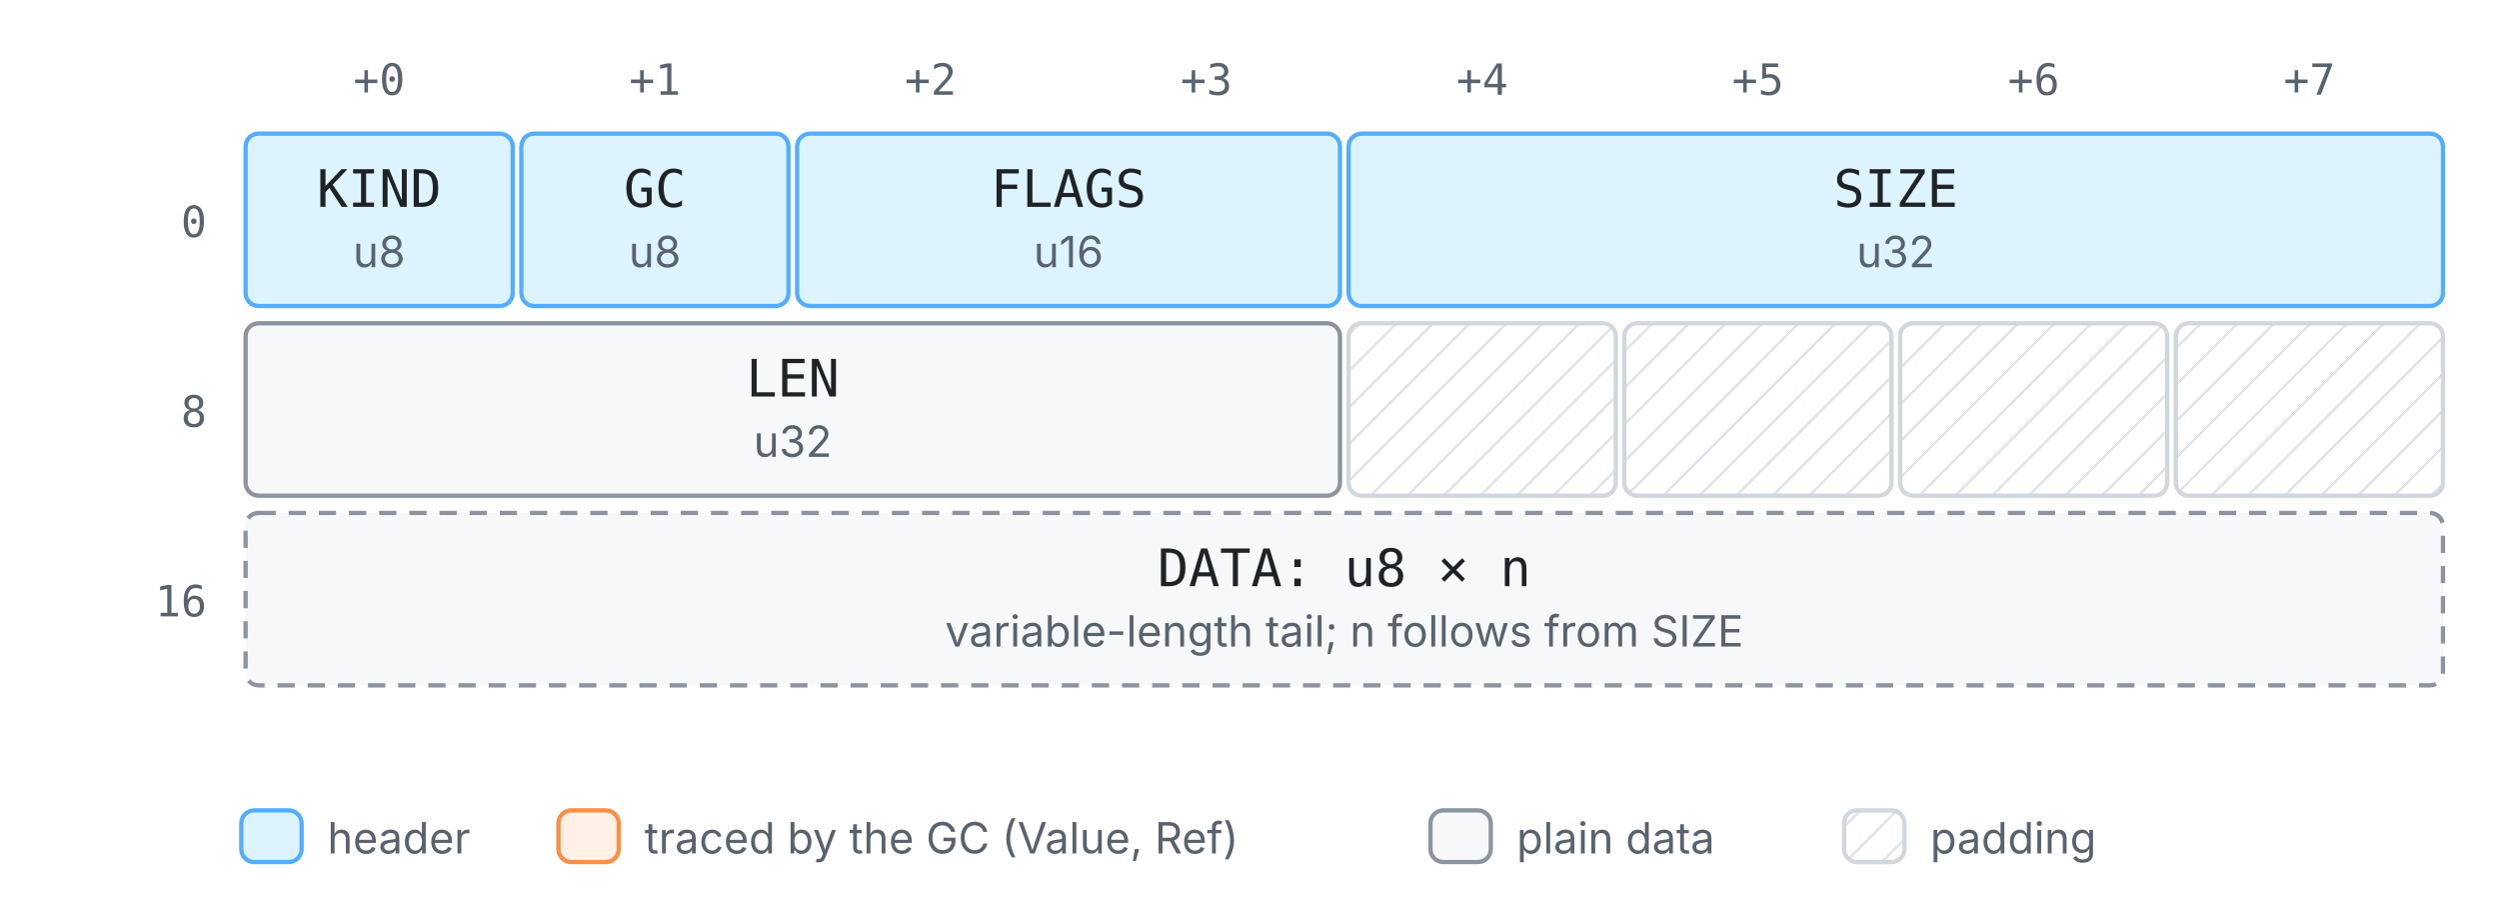
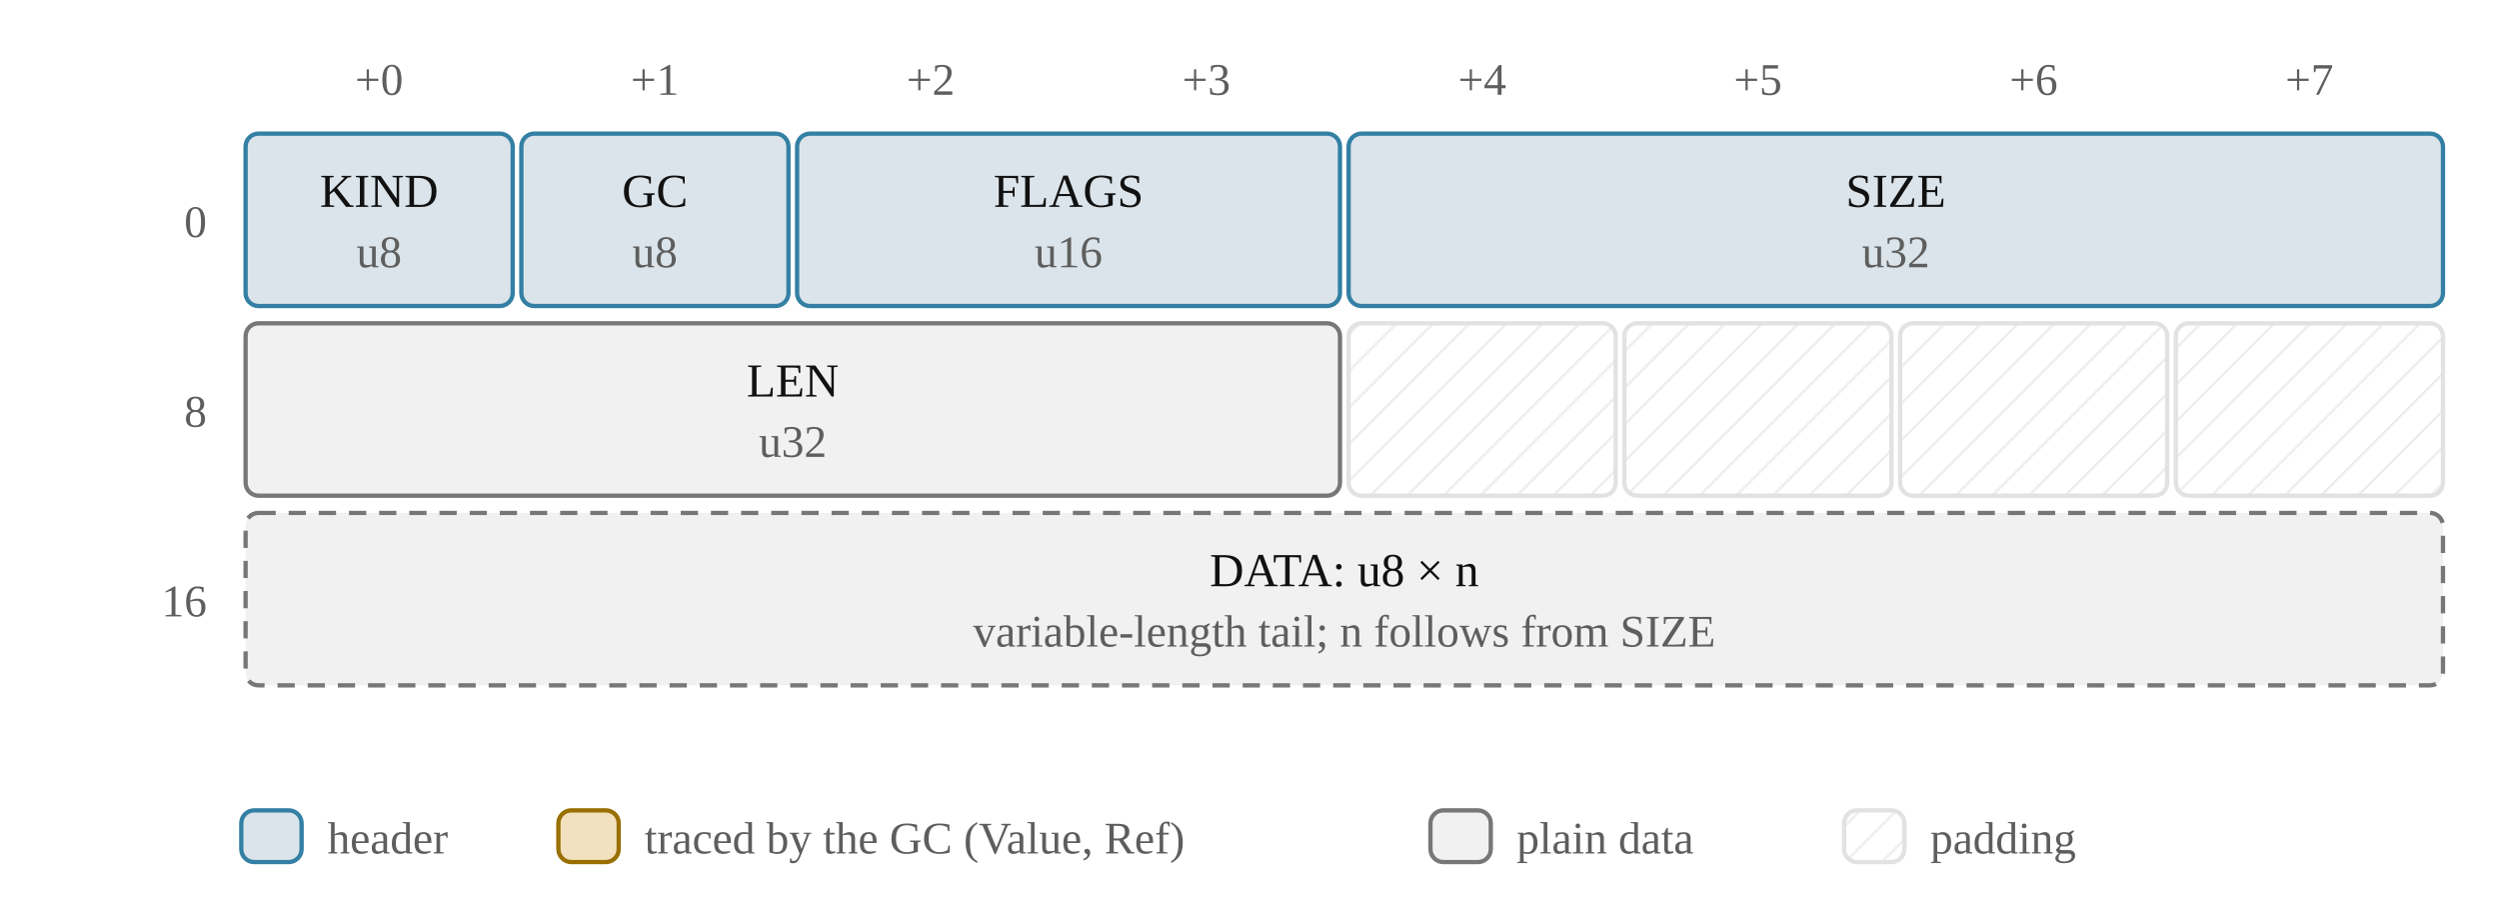
- <svg xmlns="http://www.w3.org/2000/svg" viewBox="0 0 580 214" width="580" height="214" role="img" aria-label="Layout of the Bytes cell">
+ <svg xmlns="http://www.w3.org/2000/svg" class="dg-cell-Bytes" viewBox="0 0 580 214" width="580" height="214" role="img" aria-label="Layout of the Bytes cell">
  <style>
-   text { font-family: ui-sans-serif, system-ui, -apple-system, "Segoe UI", sans-serif; font-size: 12px; fill: #1f2328; }
-   .mono { font-family: ui-monospace, "SF Mono", Menlo, Consolas, monospace; }
-   .small { font-size: 10px; fill: #59636e; }
-   .label { font-weight: 600; }
-   .box { fill: #f6f8fa; stroke: #8c959f; }
-   .hdr { fill: #ddf4ff; stroke: #54aeff; }
-   .traced { fill: #fff1e5; stroke: #fb8f44; }
-   .tag { fill: #fbefff; stroke: #c297ff; }
-   .pad { fill: url(#hatch); stroke: #d0d7de; }
-   .tail { fill: #f6f8fa; stroke: #8c959f; stroke-dasharray: 4 3; }
-   .opt { stroke-dasharray: 3 2; }
-   .rule { stroke: #8c959f; }
-   .hatch { stroke: #d0d7de; }
+   .dg-cell-Bytes text { font-family: var(--semantic-font-family-ui, "Mallos Serif", Georgia, serif); font-size: 12px; fill: var(--semantic-color-text-primary, #111111); }
+   .dg-cell-Bytes .mono { font-family: var(--semantic-font-family-code, "Commit Mono", ui-monospace, Menlo, monospace); font-size: 11px; }
+   .dg-cell-Bytes .small { font-size: 10.5px; fill: var(--semantic-color-text-secondary, #5e5e5e); }
+   .dg-cell-Bytes .label { font-weight: 600; }
+   .dg-cell-Bytes .title { font-weight: 600; font-size: 13px; }
+   .dg-cell-Bytes .box, .dg-cell-Bytes .host { fill: var(--semantic-color-background-surface, #f1f1f1); stroke: var(--semantic-color-border-primary, #777777); }
+   .dg-cell-Bytes .hdr, .dg-cell-Bytes .engine { fill: var(--semantic-color-background-fill-secondary-information, #dbe4ea); stroke: var(--semantic-color-border-information, #3380a4); }
+   .dg-cell-Bytes .traced, .dg-cell-Bytes .arena { fill: var(--semantic-color-background-fill-secondary-warning, #f3e0be); stroke: var(--semantic-color-border-warning, #996f00); }
+   .dg-cell-Bytes .tag { fill: var(--semantic-color-background-fill-secondary-positive, #dae6df); stroke: var(--semantic-color-border-positive, #378960); }
+   .dg-cell-Bytes .cell { fill: var(--semantic-color-background-canvas, #f8f8f8); stroke: var(--semantic-color-border-warning, #996f00); }
+   .dg-cell-Bytes .pad { fill: url(#cell-Bytes-hatch); stroke: var(--semantic-color-border-secondary, #e2e2e2); }
+   .dg-cell-Bytes .tail { fill: var(--semantic-color-background-surface, #f1f1f1); stroke: var(--semantic-color-border-primary, #777777); stroke-dasharray: 4 3; }
+   .dg-cell-Bytes .zero { fill: var(--semantic-color-background-canvas, #f8f8f8); stroke: var(--semantic-color-border-primary, #777777); stroke-dasharray: 4 3; }
+   .dg-cell-Bytes .dead { fill: var(--semantic-color-background-surface, #f1f1f1); stroke: var(--semantic-color-border-secondary, #e2e2e2); stroke-dasharray: 3 2; }
+   .dg-cell-Bytes .opt { stroke-dasharray: 3 2; }
+   .dg-cell-Bytes .rule { stroke: var(--semantic-color-text-secondary, #5e5e5e); stroke-width: 1.2; }
+   .dg-cell-Bytes .dash { stroke: var(--semantic-color-text-secondary, #5e5e5e); stroke-width: 1.2; stroke-dasharray: 4 3; }
+   .dg-cell-Bytes .arrow { stroke: var(--semantic-color-text-secondary, #5e5e5e); fill: none; stroke-width: 1.3; marker-end: url(#cell-Bytes-a); }
+   .dg-cell-Bytes .faint { stroke: var(--semantic-color-border-primary, #777777); fill: none; stroke-width: 1.1; stroke-dasharray: 4 3; marker-end: url(#cell-Bytes-a); }
+   .dg-cell-Bytes .head { fill: var(--semantic-color-text-secondary, #5e5e5e); }
+   .dg-cell-Bytes .hatch { stroke: var(--semantic-color-border-secondary, #e2e2e2); }
  @media (prefers-color-scheme: dark) {
-     text { fill: #e6edf3; }
-     .small { fill: #9198a1; }
-     .box, .tail { fill: #161b22; stroke: #6e7681; }
-     .hdr { fill: #0c2d6b; stroke: #388bfd; }
-     .traced { fill: #3d1d00; stroke: #db6d28; }
-     .tag { fill: #2b1a4a; stroke: #a371f7; }
-     .pad { stroke: #30363d; }
-     .rule { stroke: #6e7681; }
-     .hatch { stroke: #30363d; }
+     .dg-cell-Bytes text { fill: var(--semantic-color-text-primary, #f6f6f6); }
+     .dg-cell-Bytes .small { fill: var(--semantic-color-text-secondary, #ababab); }
+     .dg-cell-Bytes .box, .dg-cell-Bytes .host { fill: var(--semantic-color-background-surface, #2e2e2e); stroke: var(--semantic-color-border-primary, #919191); }
+     .dg-cell-Bytes .hdr, .dg-cell-Bytes .engine { fill: var(--semantic-color-background-fill-secondary-information, #1e313b); stroke: var(--semantic-color-border-information, #4c9bc1); }
+     .dg-cell-Bytes .traced, .dg-cell-Bytes .arena { fill: var(--semantic-color-background-fill-secondary-warning, #3b2b0c); stroke: var(--semantic-color-border-warning, #b8880c); }
+     .dg-cell-Bytes .tag { fill: var(--semantic-color-background-fill-secondary-positive, #1f3328); stroke: var(--semantic-color-border-positive, #4da578); }
+     .dg-cell-Bytes .cell { fill: var(--semantic-color-background-canvas, #161616); stroke: var(--semantic-color-border-warning, #b8880c); }
+     .dg-cell-Bytes .pad { stroke: var(--semantic-color-border-secondary, #464646); }
+     .dg-cell-Bytes .tail { fill: var(--semantic-color-background-surface, #2e2e2e); stroke: var(--semantic-color-border-primary, #919191); }
+     .dg-cell-Bytes .zero { fill: var(--semantic-color-background-canvas, #161616); stroke: var(--semantic-color-border-primary, #919191); }
+     .dg-cell-Bytes .dead { fill: var(--semantic-color-background-surface, #2e2e2e); stroke: var(--semantic-color-border-secondary, #464646); }
+     .dg-cell-Bytes .rule { stroke: var(--semantic-color-text-secondary, #ababab); }
+     .dg-cell-Bytes .dash { stroke: var(--semantic-color-text-secondary, #ababab); }
+     .dg-cell-Bytes .arrow { stroke: var(--semantic-color-text-secondary, #ababab); }
+     .dg-cell-Bytes .faint { stroke: var(--semantic-color-border-primary, #919191); }
+     .dg-cell-Bytes .head { fill: var(--semantic-color-text-secondary, #ababab); }
+     .dg-cell-Bytes .hatch { stroke: var(--semantic-color-border-secondary, #464646); }
  }
</style>
  <defs>
-     <pattern id="hatch" width="6" height="6" patternUnits="userSpaceOnUse" patternTransform="rotate(45)">
+     <pattern id="cell-Bytes-hatch" width="6" height="6" patternUnits="userSpaceOnUse" patternTransform="rotate(45)">
      <line x1="0" y1="0" x2="0" y2="6" class="hatch" />
    </pattern>
+     <marker id="cell-Bytes-a" viewBox="0 0 10 10" refX="9" refY="5" markerWidth="7" markerHeight="7" orient="auto-start-reverse">
+       <path class="head" d="M0 0 L10 5 L0 10 z" />
+     </marker>
  </defs>
  <text class="small mono" x="88" y="22" text-anchor="middle">+0</text>
  <text class="small mono" x="152" y="22" text-anchor="middle">+1</text>
  <text class="small mono" x="216" y="22" text-anchor="middle">+2</text>
  <text class="small mono" x="280" y="22" text-anchor="middle">+3</text>
  <text class="small mono" x="344" y="22" text-anchor="middle">+4</text>
  <text class="small mono" x="408" y="22" text-anchor="middle">+5</text>
  <text class="small mono" x="472" y="22" text-anchor="middle">+6</text>
  <text class="small mono" x="536" y="22" text-anchor="middle">+7</text>
  <text class="small mono" x="48" y="55" text-anchor="end">0</text>
  <text class="small mono" x="48" y="99" text-anchor="end">8</text>
  <text class="small mono" x="48" y="143" text-anchor="end">16</text>
  <rect class="hdr" x="57" y="31" width="62" height="40" rx="3" />
  <text class="mono" x="88" y="48" text-anchor="middle">KIND</text>
  <text class="small" x="88" y="62" text-anchor="middle">u8</text>
  <rect class="hdr" x="121" y="31" width="62" height="40" rx="3" />
  <text class="mono" x="152" y="48" text-anchor="middle">GC</text>
  <text class="small" x="152" y="62" text-anchor="middle">u8</text>
  <rect class="hdr" x="185" y="31" width="126" height="40" rx="3" />
  <text class="mono" x="248" y="48" text-anchor="middle">FLAGS</text>
  <text class="small" x="248" y="62" text-anchor="middle">u16</text>
  <rect class="hdr" x="313" y="31" width="254" height="40" rx="3" />
  <text class="mono" x="440" y="48" text-anchor="middle">SIZE</text>
  <text class="small" x="440" y="62" text-anchor="middle">u32</text>
  <rect class="box" x="57" y="75" width="254" height="40" rx="3" />
  <text class="mono" x="184" y="92" text-anchor="middle">LEN</text>
  <text class="small" x="184" y="106" text-anchor="middle">u32</text>
  <rect class="pad" x="313" y="75" width="62" height="40" rx="3" />
  <rect class="pad" x="377" y="75" width="62" height="40" rx="3" />
  <rect class="pad" x="441" y="75" width="62" height="40" rx="3" />
  <rect class="pad" x="505" y="75" width="62" height="40" rx="3" />
  <rect class="tail" x="57" y="119" width="510" height="40" rx="3" />
  <text class="mono" x="312" y="136" text-anchor="middle">DATA: u8 × n</text>
  <text class="small" x="312" y="150" text-anchor="middle">variable-length tail; n follows from SIZE</text>
  <rect class="hdr" x="56" y="188" width="14" height="12" rx="3" />
  <text class="small" x="76" y="198" text-anchor="start">header</text>
  <rect class="traced" x="129.6" y="188" width="14" height="12" rx="3" />
  <text class="small" x="149.6" y="198" text-anchor="start">traced by the GC (Value, Ref)</text>
  <rect class="box" x="332" y="188" width="14" height="12" rx="3" />
  <text class="small" x="352" y="198" text-anchor="start">plain data</text>
  <rect class="pad" x="428" y="188" width="14" height="12" rx="3" />
  <text class="small" x="448" y="198" text-anchor="start">padding</text>
</svg>
